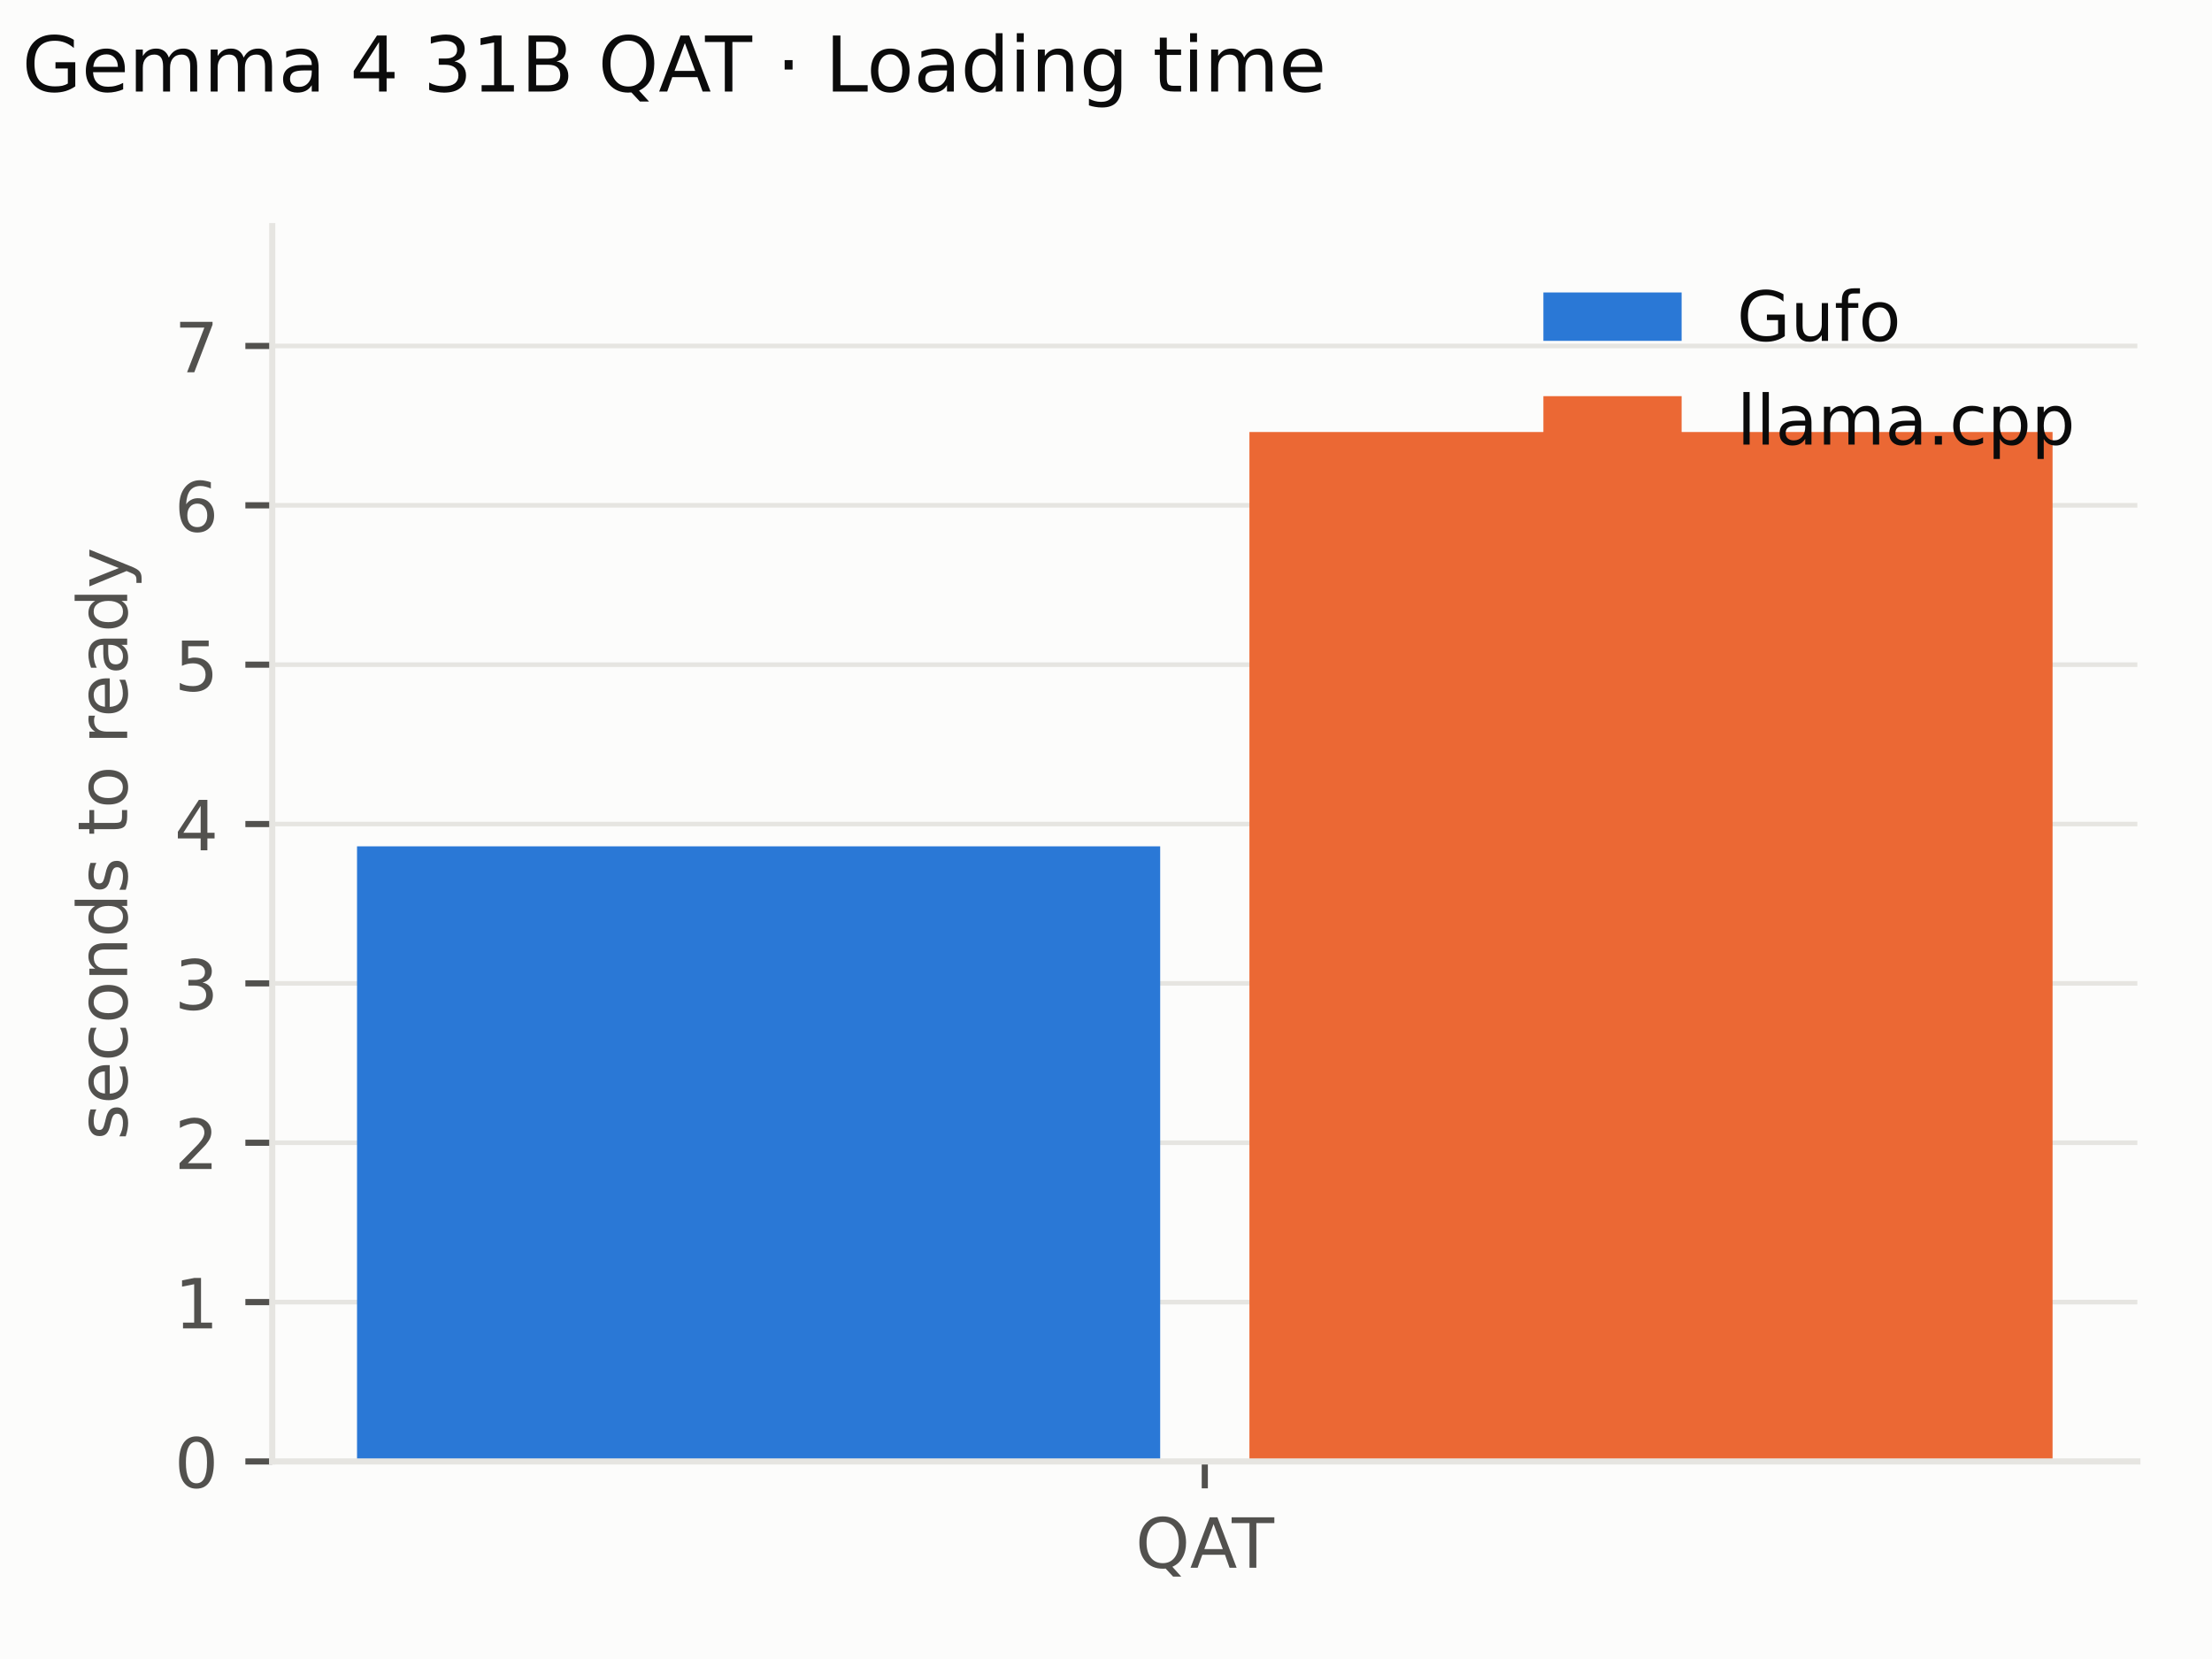
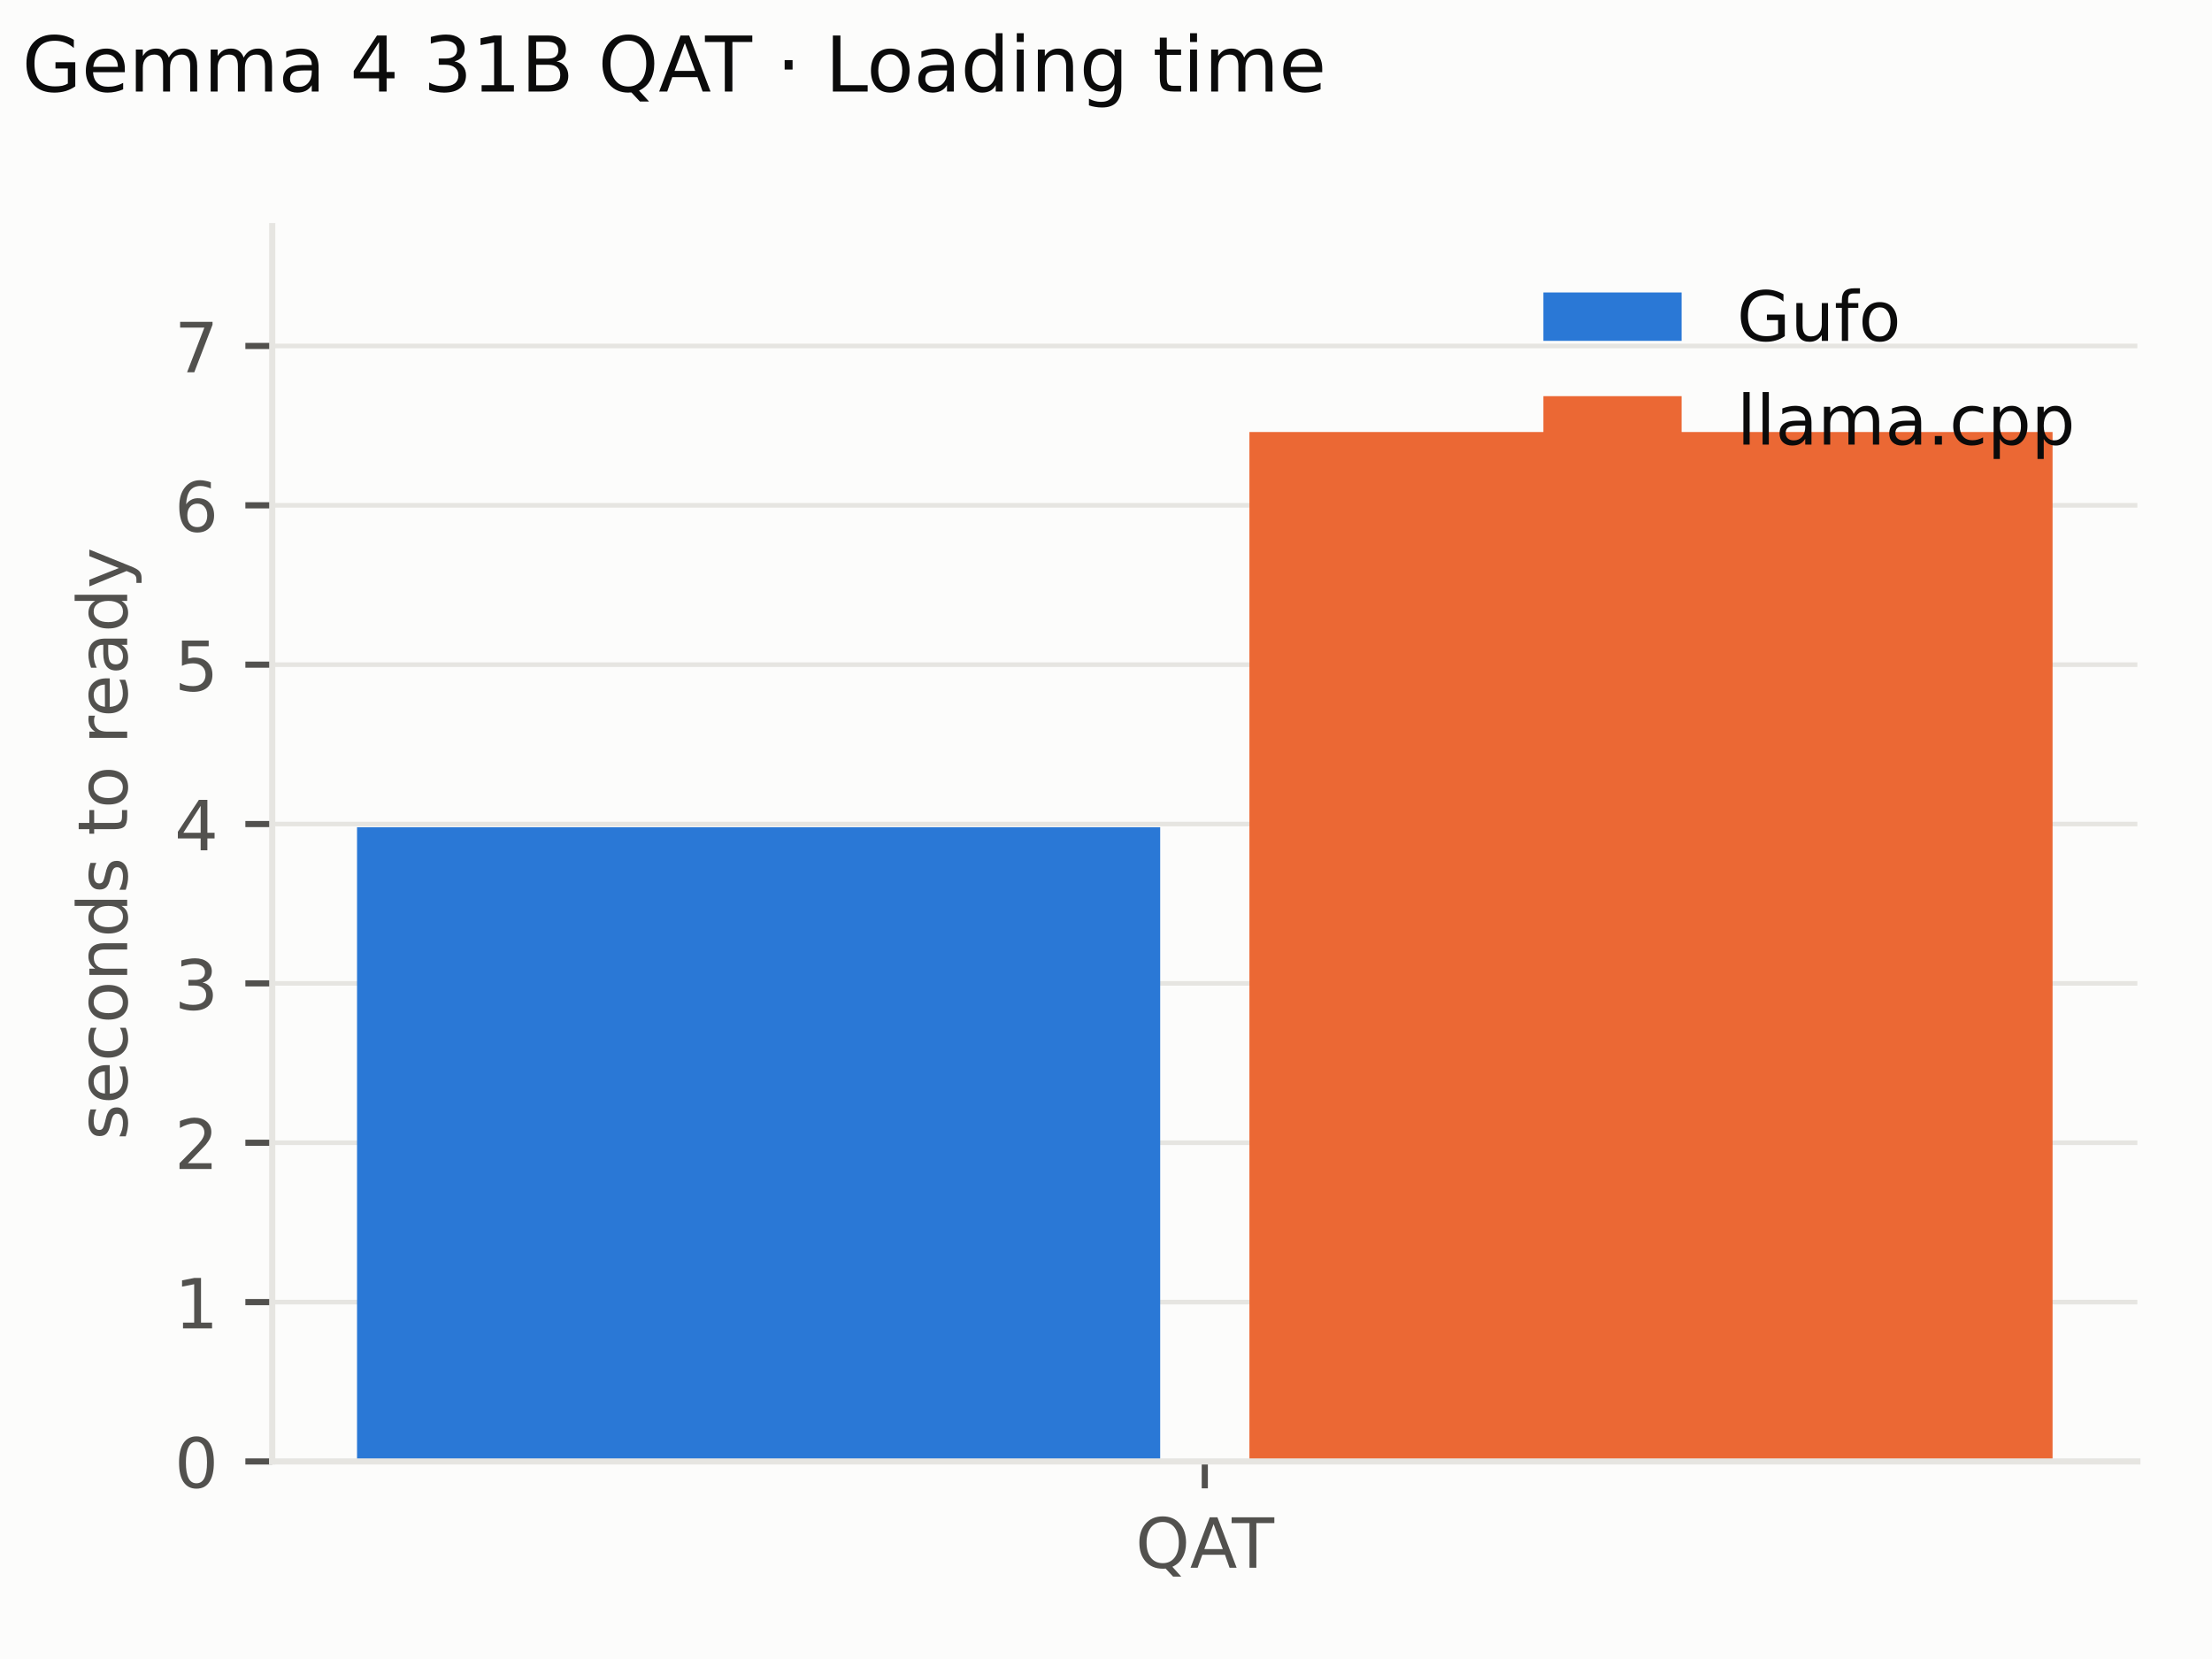
<svg xmlns="http://www.w3.org/2000/svg" xmlns:xlink="http://www.w3.org/1999/xlink" width="288pt" height="216pt" viewBox="0 0 288 216" version="1.1">
  <defs>
    <style type="text/css">*{stroke-linejoin: round; stroke-linecap: butt}</style>
  </defs>
  <g id="figure_1">
    <g id="patch_1">
      <path d="M 0 216 L 288 216 L 288 0 L 0 0 z " style="fill: #fcfcfb" />
    </g>
    <g id="axes_1">
      <g id="patch_2">
        <path d="M 35.447 190.28 L 278.28 190.28 L 278.28 29.441 L 35.447 29.441 z " style="fill: #fcfcfb" />
      </g>
      <g id="matplotlib.axis_1">
        <g id="xtick_1">
          <g id="line2d_1">
            <defs>
              <path id="m1ebf051f68" d="M 0 0 L 0 3.5 " style="stroke: #52514e; stroke-width: 0.8" />
            </defs>
            <g>
              <use xlink:href="#m1ebf051f68" x="156.863" y="190.28" style="fill: #52514e; stroke: #52514e; stroke-width: 0.8" />
            </g>
          </g>
          <g id="text_1">
            <text style="font-size: 9px; font-family: 'DejaVu Sans', 'Bitstream Vera Sans', 'Computer Modern Sans Serif', 'Lucida Grande', 'Verdana', 'Geneva', 'Lucid', 'Arial', 'Helvetica', 'Avant Garde', sans-serif; text-anchor: middle; fill: #52514e" x="156.863" y="204.118" transform="rotate(-0 156.8635 204.1179)">QAT</text>
          </g>
        </g>
      </g>
      <g id="matplotlib.axis_2">
        <g id="ytick_1">
          <g id="line2d_2">
            <path d="M 35.447 190.28 L 278.28 190.28 " clip-path="url(#p9126147504)" style="fill: none; stroke: #e6e5e1; stroke-width: 0.6; stroke-linecap: square" />
          </g>
          <g id="line2d_3">
            <defs>
              <path id="m680e5b1e24" d="M 0 0 L -3.5 0 " style="stroke: #52514e; stroke-width: 0.8" />
            </defs>
            <g>
              <use xlink:href="#m680e5b1e24" x="35.447" y="190.28" style="fill: #52514e; stroke: #52514e; stroke-width: 0.8" />
            </g>
          </g>
          <g id="text_2">
            <text style="font-size: 9px; font-family: 'DejaVu Sans', 'Bitstream Vera Sans', 'Computer Modern Sans Serif', 'Lucida Grande', 'Verdana', 'Geneva', 'Lucid', 'Arial', 'Helvetica', 'Avant Garde', sans-serif; text-anchor: end; fill: #52514e" x="28.447" y="193.699" transform="rotate(-0 28.44695 193.6989)">0</text>
          </g>
        </g>
        <g id="ytick_2">
          <g id="line2d_4">
            <path d="M 35.447 169.532 L 278.28 169.532 " clip-path="url(#p9126147504)" style="fill: none; stroke: #e6e5e1; stroke-width: 0.6; stroke-linecap: square" />
          </g>
          <g id="line2d_5">
            <g>
              <use xlink:href="#m680e5b1e24" x="35.447" y="169.532" style="fill: #52514e; stroke: #52514e; stroke-width: 0.8" />
            </g>
          </g>
          <g id="text_3">
            <text style="font-size: 9px; font-family: 'DejaVu Sans', 'Bitstream Vera Sans', 'Computer Modern Sans Serif', 'Lucida Grande', 'Verdana', 'Geneva', 'Lucid', 'Arial', 'Helvetica', 'Avant Garde', sans-serif; text-anchor: end; fill: #52514e" x="28.447" y="172.951" transform="rotate(-0 28.44695 172.9509)">1</text>
          </g>
        </g>
        <g id="ytick_3">
          <g id="line2d_6">
            <path d="M 35.447 148.784 L 278.28 148.784 " clip-path="url(#p9126147504)" style="fill: none; stroke: #e6e5e1; stroke-width: 0.6; stroke-linecap: square" />
          </g>
          <g id="line2d_7">
            <g>
              <use xlink:href="#m680e5b1e24" x="35.447" y="148.784" style="fill: #52514e; stroke: #52514e; stroke-width: 0.8" />
            </g>
          </g>
          <g id="text_4">
            <text style="font-size: 9px; font-family: 'DejaVu Sans', 'Bitstream Vera Sans', 'Computer Modern Sans Serif', 'Lucida Grande', 'Verdana', 'Geneva', 'Lucid', 'Arial', 'Helvetica', 'Avant Garde', sans-serif; text-anchor: end; fill: #52514e" x="28.447" y="152.203" transform="rotate(-0 28.44695 152.2028)">2</text>
          </g>
        </g>
        <g id="ytick_4">
          <g id="line2d_8">
            <path d="M 35.447 128.036 L 278.28 128.036 " clip-path="url(#p9126147504)" style="fill: none; stroke: #e6e5e1; stroke-width: 0.6; stroke-linecap: square" />
          </g>
          <g id="line2d_9">
            <g>
              <use xlink:href="#m680e5b1e24" x="35.447" y="128.036" style="fill: #52514e; stroke: #52514e; stroke-width: 0.8" />
            </g>
          </g>
          <g id="text_5">
            <text style="font-size: 9px; font-family: 'DejaVu Sans', 'Bitstream Vera Sans', 'Computer Modern Sans Serif', 'Lucida Grande', 'Verdana', 'Geneva', 'Lucid', 'Arial', 'Helvetica', 'Avant Garde', sans-serif; text-anchor: end; fill: #52514e" x="28.447" y="131.455" transform="rotate(-0 28.44695 131.4547)">3</text>
          </g>
        </g>
        <g id="ytick_5">
          <g id="line2d_10">
            <path d="M 35.447 107.288 L 278.28 107.288 " clip-path="url(#p9126147504)" style="fill: none; stroke: #e6e5e1; stroke-width: 0.6; stroke-linecap: square" />
          </g>
          <g id="line2d_11">
            <g>
              <use xlink:href="#m680e5b1e24" x="35.447" y="107.288" style="fill: #52514e; stroke: #52514e; stroke-width: 0.8" />
            </g>
          </g>
          <g id="text_6">
            <text style="font-size: 9px; font-family: 'DejaVu Sans', 'Bitstream Vera Sans', 'Computer Modern Sans Serif', 'Lucida Grande', 'Verdana', 'Geneva', 'Lucid', 'Arial', 'Helvetica', 'Avant Garde', sans-serif; text-anchor: end; fill: #52514e" x="28.447" y="110.707" transform="rotate(-0 28.44695 110.7066)">4</text>
          </g>
        </g>
        <g id="ytick_6">
          <g id="line2d_12">
            <path d="M 35.447 86.54 L 278.28 86.54 " clip-path="url(#p9126147504)" style="fill: none; stroke: #e6e5e1; stroke-width: 0.6; stroke-linecap: square" />
          </g>
          <g id="line2d_13">
            <g>
              <use xlink:href="#m680e5b1e24" x="35.447" y="86.54" style="fill: #52514e; stroke: #52514e; stroke-width: 0.8" />
            </g>
          </g>
          <g id="text_7">
            <text style="font-size: 9px; font-family: 'DejaVu Sans', 'Bitstream Vera Sans', 'Computer Modern Sans Serif', 'Lucida Grande', 'Verdana', 'Geneva', 'Lucid', 'Arial', 'Helvetica', 'Avant Garde', sans-serif; text-anchor: end; fill: #52514e" x="28.447" y="89.958" transform="rotate(-0 28.44695 89.95848)">5</text>
          </g>
        </g>
        <g id="ytick_7">
          <g id="line2d_14">
            <path d="M 35.447 65.791 L 278.28 65.791 " clip-path="url(#p9126147504)" style="fill: none; stroke: #e6e5e1; stroke-width: 0.6; stroke-linecap: square" />
          </g>
          <g id="line2d_15">
            <g>
              <use xlink:href="#m680e5b1e24" x="35.447" y="65.791" style="fill: #52514e; stroke: #52514e; stroke-width: 0.8" />
            </g>
          </g>
          <g id="text_8">
            <text style="font-size: 9px; font-family: 'DejaVu Sans', 'Bitstream Vera Sans', 'Computer Modern Sans Serif', 'Lucida Grande', 'Verdana', 'Geneva', 'Lucid', 'Arial', 'Helvetica', 'Avant Garde', sans-serif; text-anchor: end; fill: #52514e" x="28.447" y="69.21" transform="rotate(-0 28.44695 69.21039)">6</text>
          </g>
        </g>
        <g id="ytick_8">
          <g id="line2d_16">
            <path d="M 35.447 45.043 L 278.28 45.043 " clip-path="url(#p9126147504)" style="fill: none; stroke: #e6e5e1; stroke-width: 0.6; stroke-linecap: square" />
          </g>
          <g id="line2d_17">
            <g>
              <use xlink:href="#m680e5b1e24" x="35.447" y="45.043" style="fill: #52514e; stroke: #52514e; stroke-width: 0.8" />
            </g>
          </g>
          <g id="text_9">
            <text style="font-size: 9px; font-family: 'DejaVu Sans', 'Bitstream Vera Sans', 'Computer Modern Sans Serif', 'Lucida Grande', 'Verdana', 'Geneva', 'Lucid', 'Arial', 'Helvetica', 'Avant Garde', sans-serif; text-anchor: end; fill: #52514e" x="28.447" y="48.462" transform="rotate(-0 28.44695 48.46229)">7</text>
          </g>
        </g>
        <g id="text_10">
          <text style="font-size: 9px; font-family: 'DejaVu Sans', 'Bitstream Vera Sans', 'Computer Modern Sans Serif', 'Lucida Grande', 'Verdana', 'Geneva', 'Lucid', 'Arial', 'Helvetica', 'Avant Garde', sans-serif; text-anchor: middle; fill: #52514e" x="16.559" y="109.86" transform="rotate(-90 16.55859 109.8604)">seconds to ready</text>
        </g>
      </g>
      <g id="patch_3">
-         <path d="M 46.485 190.28 L 151.054 190.28 L 151.054 110.192 L 46.485 110.192 z " clip-path="url(#p9126147504)" style="fill: #2a78d6" />
+         <path d="M 46.485 190.28 L 151.054 190.28 L 151.054 107.703 L 46.485 107.703 z " clip-path="url(#p9126147504)" style="fill: #2a78d6" />
      </g>
      <g id="patch_4">
        <path d="M 162.673 190.28 L 267.242 190.28 L 267.242 56.247 L 162.673 56.247 z " clip-path="url(#p9126147504)" style="fill: #eb6834" />
      </g>
      <g id="patch_5">
        <path d="M 35.447 190.28 L 35.447 29.441 " style="fill: none; stroke: #e6e5e1; stroke-width: 0.8; stroke-linejoin: miter; stroke-linecap: square" />
      </g>
      <g id="patch_6">
        <path d="M 35.447 190.28 L 278.28 190.28 " style="fill: none; stroke: #e6e5e1; stroke-width: 0.8; stroke-linejoin: miter; stroke-linecap: square" />
      </g>
      <g id="legend_1">
        <g id="patch_7">
          <path d="M 200.946 44.379 L 218.946 44.379 L 218.946 38.079 L 200.946 38.079 z " style="fill: #2a78d6" />
        </g>
        <g id="text_11">
          <text style="font-size: 9px; font-family: 'DejaVu Sans', 'Bitstream Vera Sans', 'Computer Modern Sans Serif', 'Lucida Grande', 'Verdana', 'Geneva', 'Lucid', 'Arial', 'Helvetica', 'Avant Garde', sans-serif; text-anchor: start; fill: #0b0b0b" x="226.146" y="44.379" transform="rotate(-0 226.1461 44.37938)">Gufo</text>
        </g>
        <g id="patch_8">
          <path d="M 200.946 57.88 L 218.946 57.88 L 218.946 51.58 L 200.946 51.58 z " style="fill: #eb6834" />
        </g>
        <g id="text_12">
          <text style="font-size: 9px; font-family: 'DejaVu Sans', 'Bitstream Vera Sans', 'Computer Modern Sans Serif', 'Lucida Grande', 'Verdana', 'Geneva', 'Lucid', 'Arial', 'Helvetica', 'Avant Garde', sans-serif; text-anchor: start; fill: #0b0b0b" x="226.146" y="57.88" transform="rotate(-0 226.1461 57.88008)">llama.cpp</text>
        </g>
      </g>
    </g>
    <g id="text_13">
      <text style="font-size: 10px; font-family: 'DejaVu Sans', 'Bitstream Vera Sans', 'Computer Modern Sans Serif', 'Lucida Grande', 'Verdana', 'Geneva', 'Lucid', 'Arial', 'Helvetica', 'Avant Garde', sans-serif; text-anchor: start; fill: #0b0b0b" x="2.88" y="11.918" transform="rotate(-0 2.88 11.91844)">Gemma 4 31B QAT · Loading time</text>
    </g>
  </g>
  <defs>
    <clipPath id="p9126147504">
      <rect x="35.447" y="29.441" width="242.833" height="160.839" />
    </clipPath>
  </defs>
</svg>
